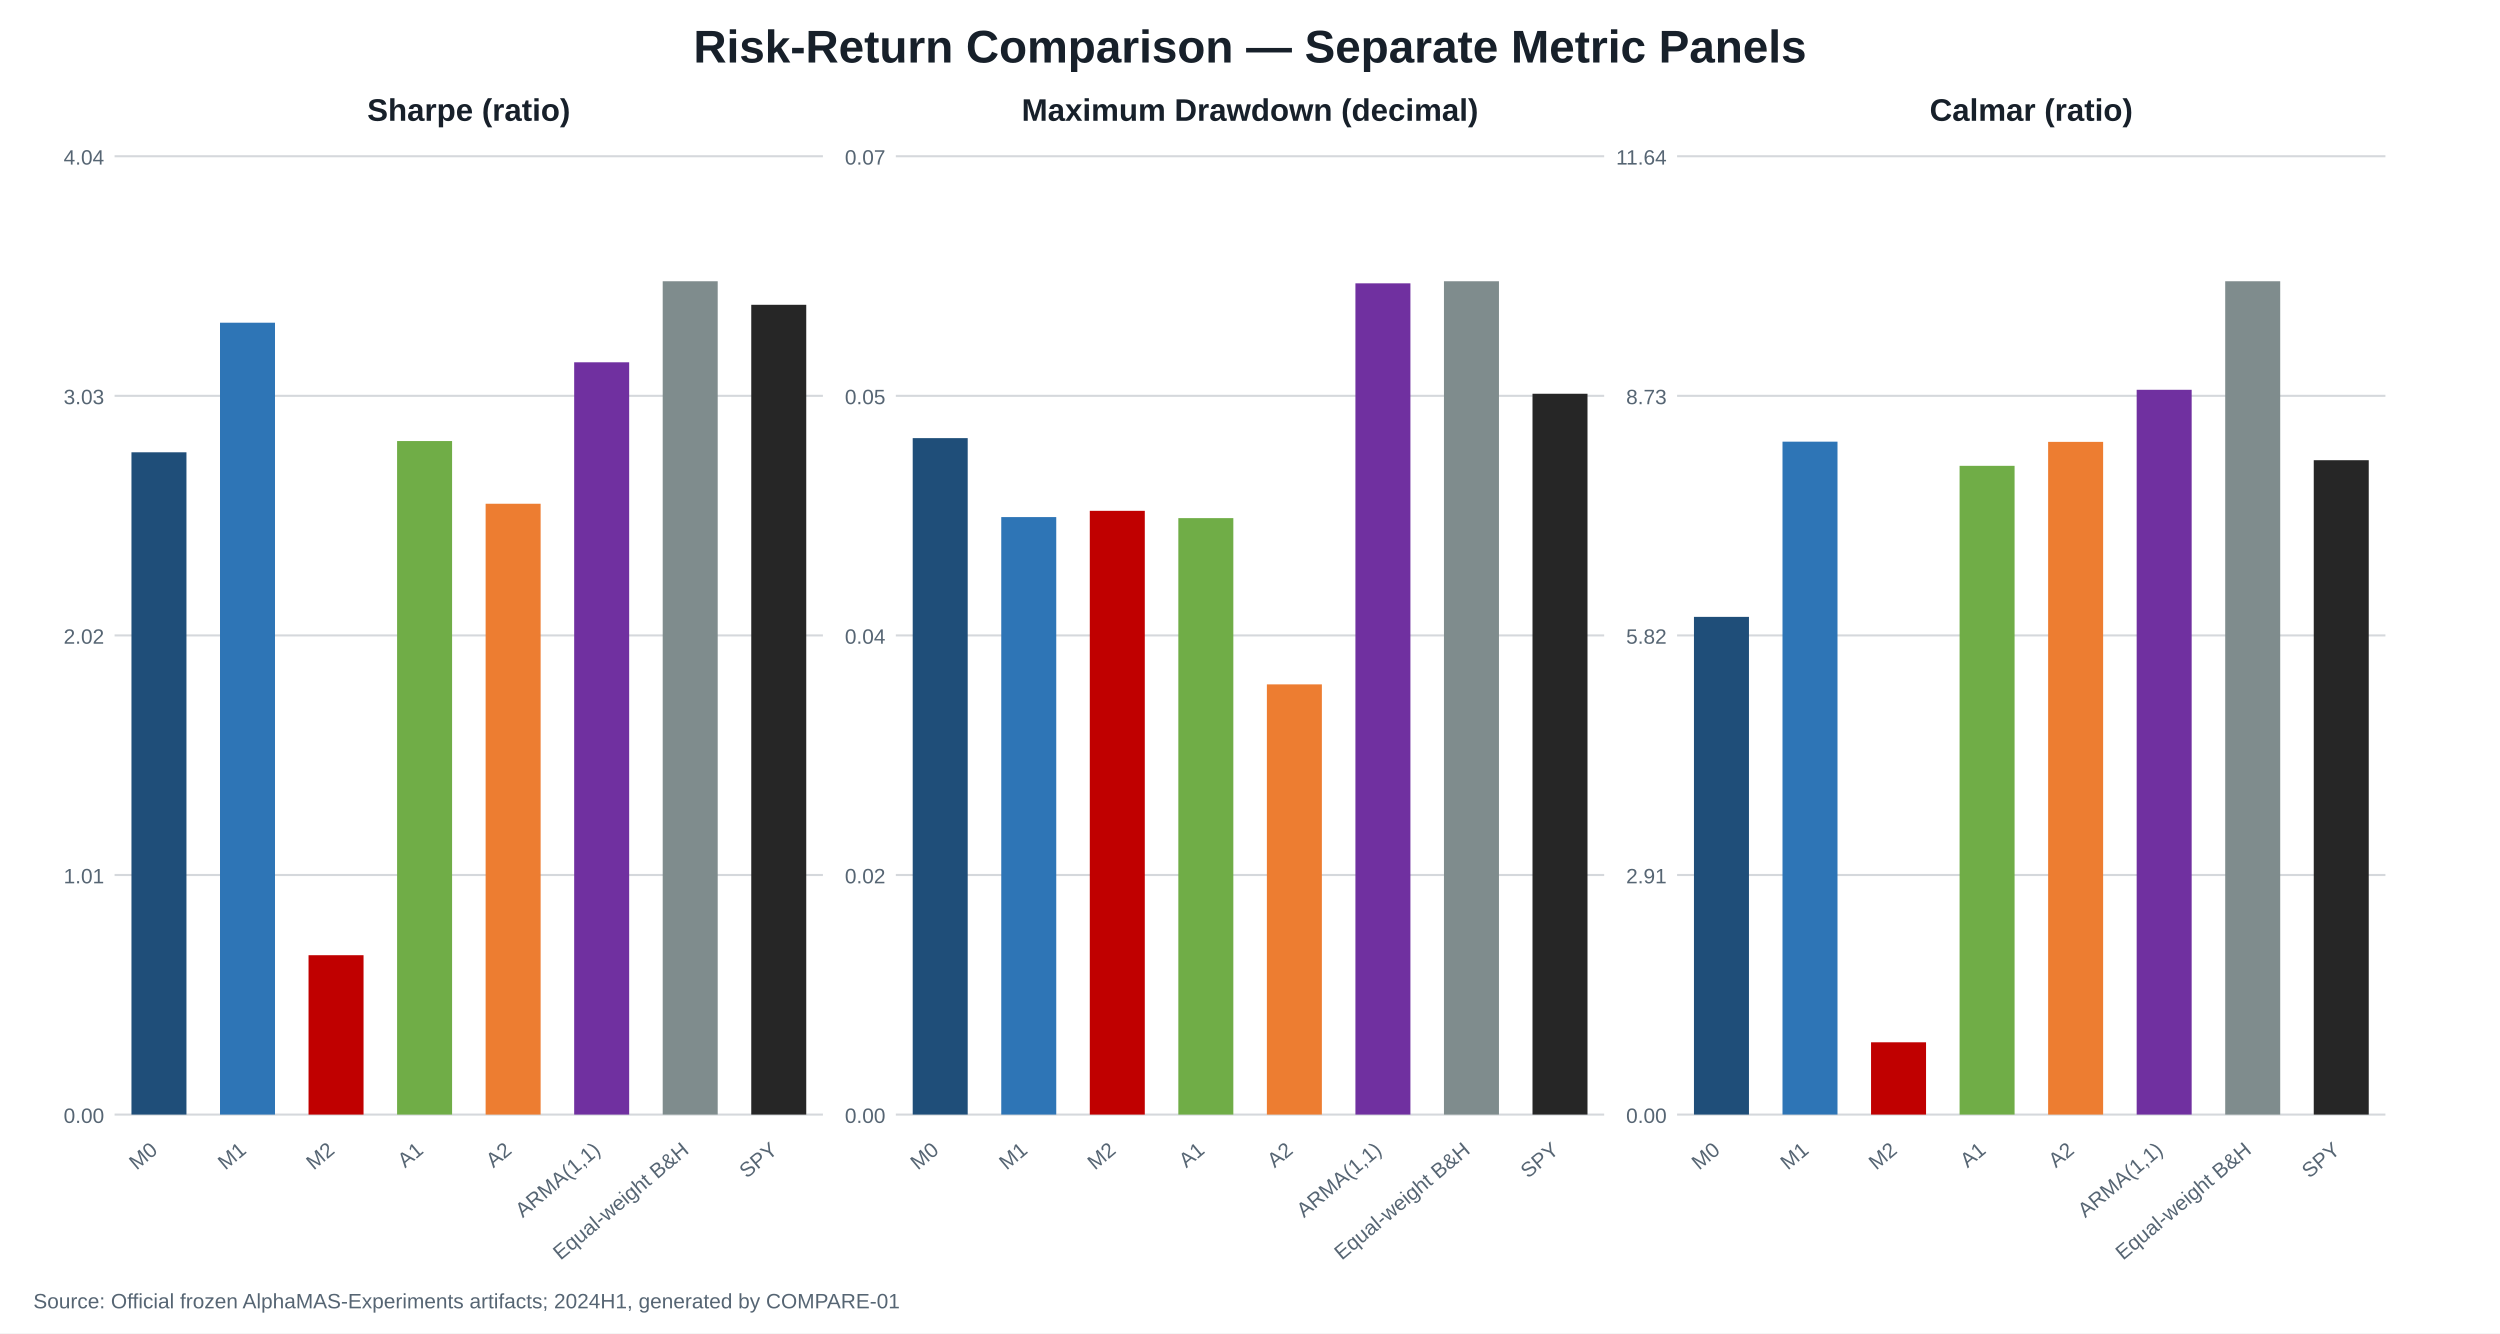
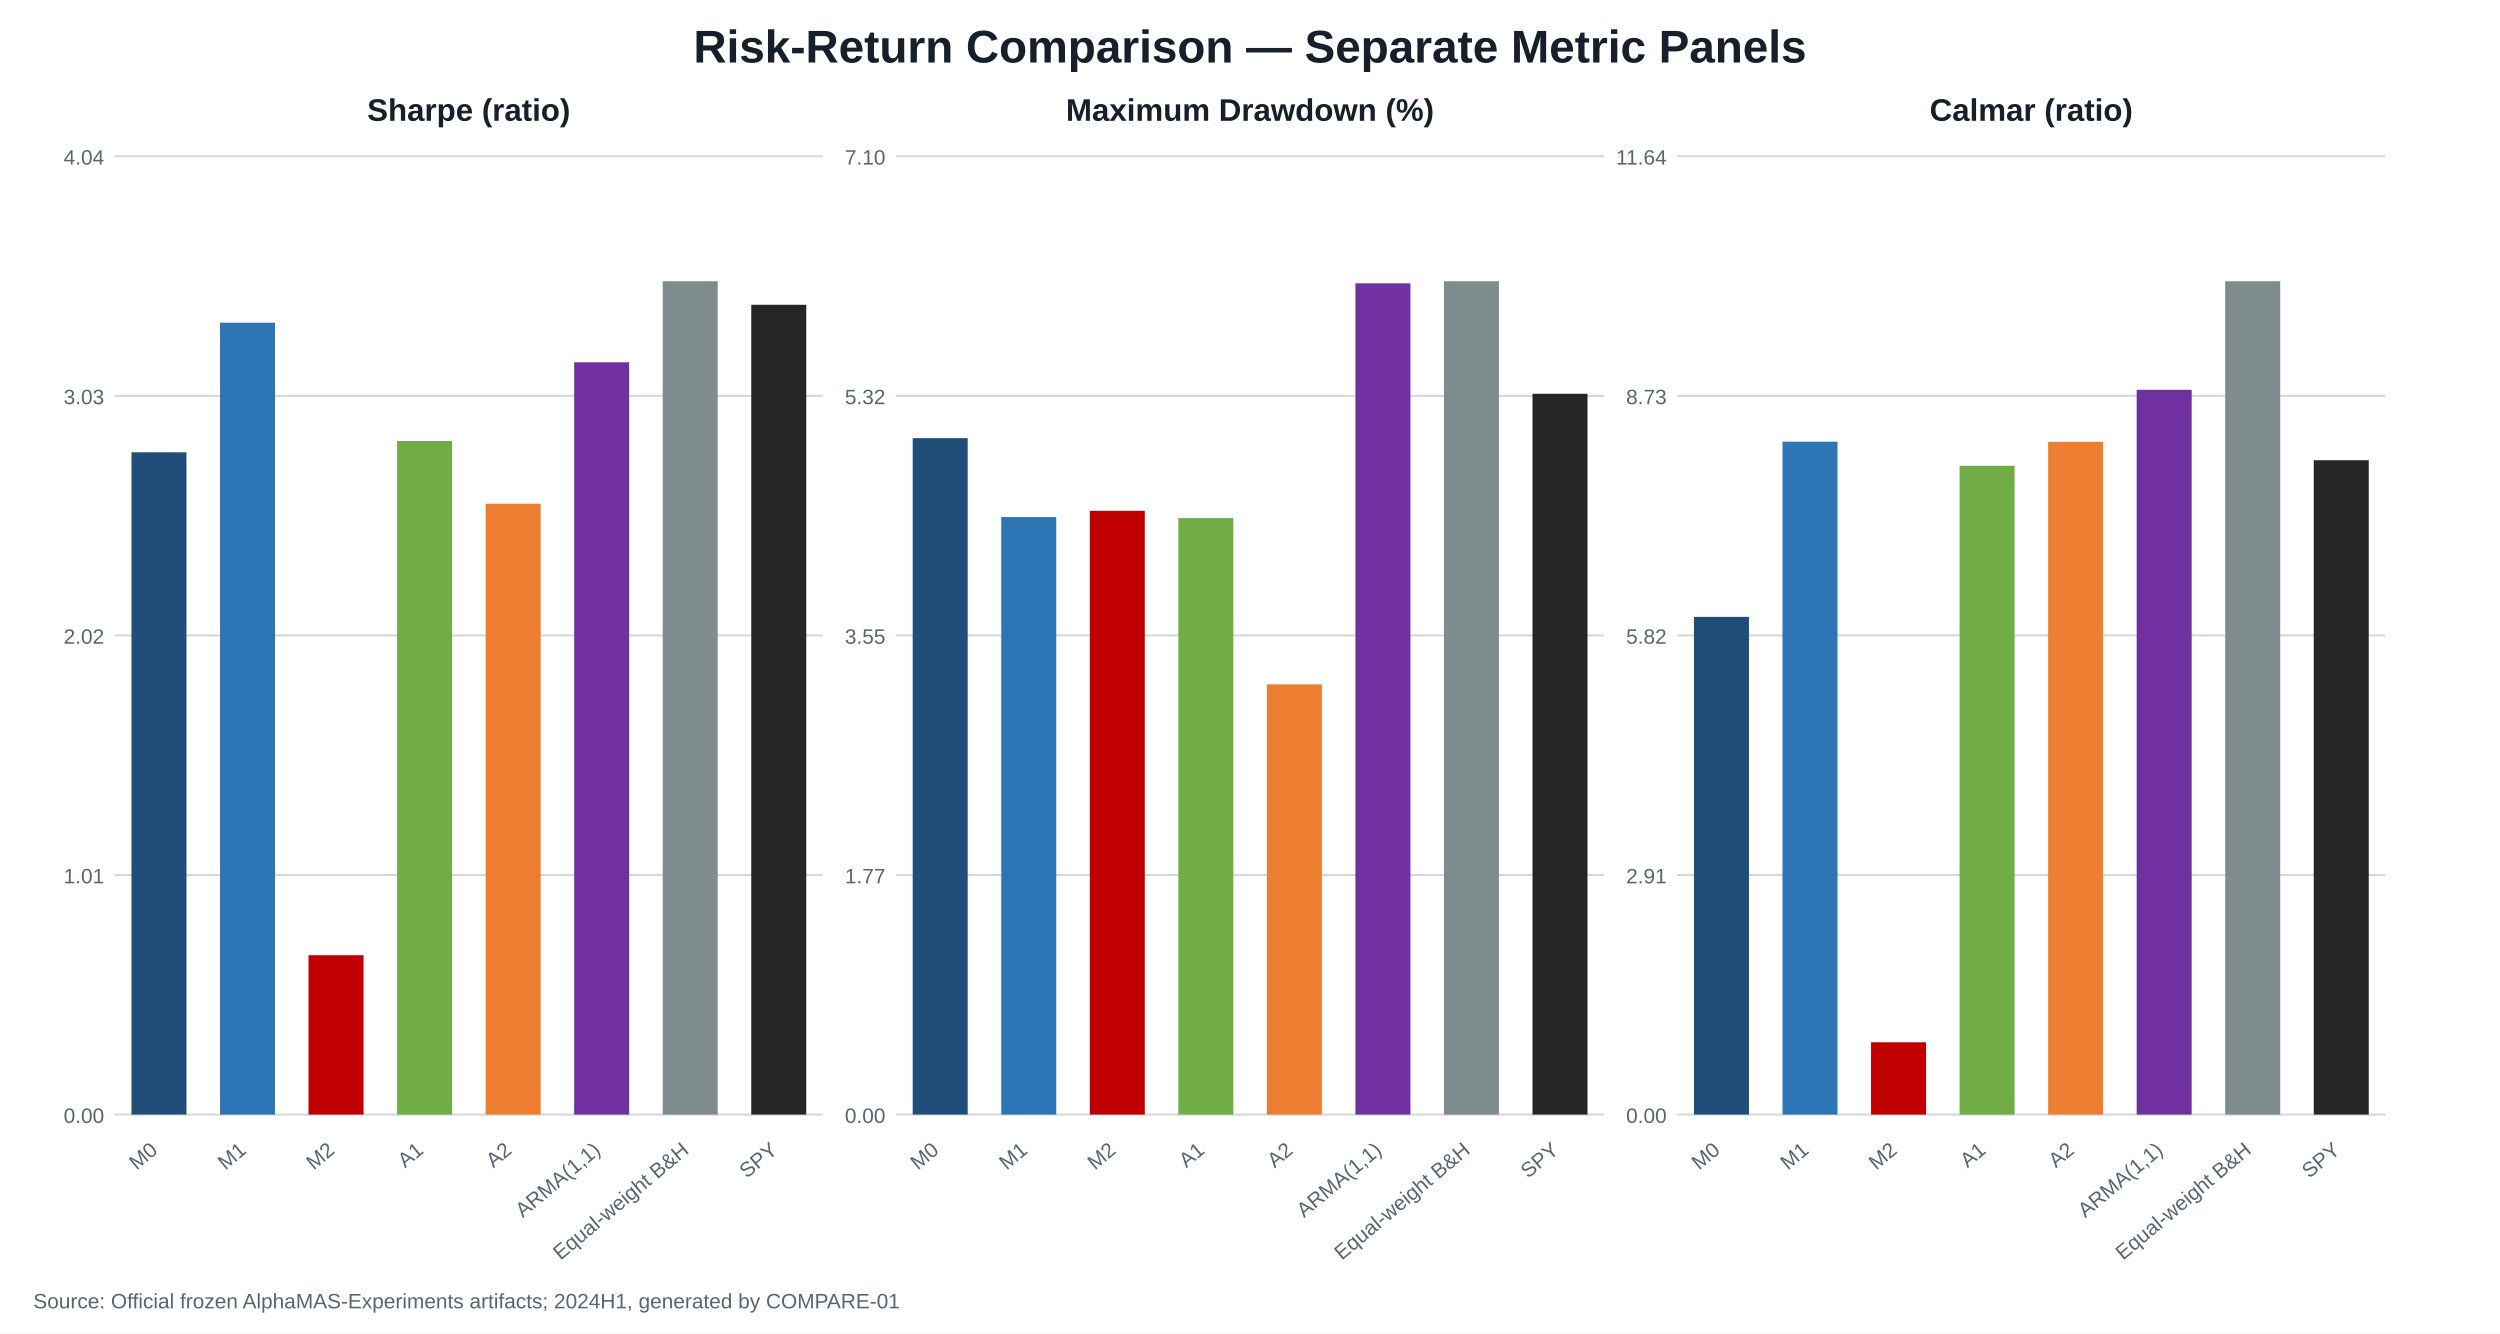
<svg xmlns="http://www.w3.org/2000/svg" width="1200" height="640" viewBox="0 0 1200 640">
  <rect width="100%" height="100%" fill="white" />
  <style>text{font-family:Arial,Helvetica,sans-serif;fill:#17202a} .title{font-size:22px;font-weight:700} .axis{stroke:#566573;stroke-width:1} .grid{stroke:#d5d8dc;stroke-width:1} .label{font-size:12px} .small{font-size:10px;fill:#566573}</style>
  <text x="600.0" y="30" text-anchor="middle" class="title">Risk-Return Comparison — Separate Metric Panels</text>
  <line x1="55.0" y1="535.0" x2="395.0" y2="535.0" class="grid" />
  <text x="50.0" y="539.0" text-anchor="end" class="small">0.00</text>
  <line x1="55.0" y1="420.0" x2="395.0" y2="420.0" class="grid" />
  <text x="50.0" y="424.0" text-anchor="end" class="small">1.01</text>
  <line x1="55.0" y1="305.0" x2="395.0" y2="305.0" class="grid" />
  <text x="50.0" y="309.0" text-anchor="end" class="small">2.02</text>
  <line x1="55.0" y1="190.0" x2="395.0" y2="190.0" class="grid" />
  <text x="50.0" y="194.0" text-anchor="end" class="small">3.03</text>
  <line x1="55.0" y1="75.0" x2="395.0" y2="75.0" class="grid" />
  <text x="50.0" y="79.0" text-anchor="end" class="small">4.04</text>
  <text x="225.0" y="58" text-anchor="middle" style="font-size:15px;font-weight:700">Sharpe (ratio)</text>
  <rect x="63.1" y="217.1" width="26.4" height="317.9" fill="#1f4e79" />
  <text transform="translate(76.2,553) rotate(-40)" text-anchor="end" class="small">M0</text>
  <rect x="105.6" y="154.9" width="26.4" height="380.1" fill="#2e75b6" />
  <text transform="translate(118.8,553) rotate(-40)" text-anchor="end" class="small">M1</text>
  <rect x="148.1" y="458.5" width="26.4" height="76.5" fill="#c00000" />
  <text transform="translate(161.2,553) rotate(-40)" text-anchor="end" class="small">M2</text>
  <rect x="190.6" y="211.7" width="26.4" height="323.3" fill="#70ad47" />
  <text transform="translate(203.8,553) rotate(-40)" text-anchor="end" class="small">A1</text>
  <rect x="233.1" y="241.8" width="26.4" height="293.2" fill="#ed7d31" />
  <text transform="translate(246.2,553) rotate(-40)" text-anchor="end" class="small">A2</text>
  <rect x="275.6" y="173.9" width="26.4" height="361.1" fill="#7030a0" />
  <text transform="translate(288.8,553) rotate(-40)" text-anchor="end" class="small">ARMA(1,1)</text>
  <rect x="318.1" y="135.0" width="26.4" height="400.0" fill="#7f8c8d" />
  <text transform="translate(331.2,553) rotate(-40)" text-anchor="end" class="small">Equal-weight B&amp;H</text>
  <rect x="360.6" y="146.3" width="26.4" height="388.7" fill="#262626" />
  <text transform="translate(373.8,553) rotate(-40)" text-anchor="end" class="small">SPY</text>
  <line x1="430.0" y1="535.0" x2="770.0" y2="535.0" class="grid" />
  <text x="425.0" y="539.0" text-anchor="end" class="small">0.00</text>
  <line x1="430.0" y1="420.0" x2="770.0" y2="420.0" class="grid" />
-   <text x="425.0" y="424.0" text-anchor="end" class="small">0.02</text>
+   <text x="425.0" y="424.0" text-anchor="end" class="small">1.77</text>
  <line x1="430.0" y1="305.0" x2="770.0" y2="305.0" class="grid" />
-   <text x="425.0" y="309.0" text-anchor="end" class="small">0.04</text>
+   <text x="425.0" y="309.0" text-anchor="end" class="small">3.55</text>
  <line x1="430.0" y1="190.0" x2="770.0" y2="190.0" class="grid" />
-   <text x="425.0" y="194.0" text-anchor="end" class="small">0.05</text>
+   <text x="425.0" y="194.0" text-anchor="end" class="small">5.32</text>
  <line x1="430.0" y1="75.0" x2="770.0" y2="75.0" class="grid" />
-   <text x="425.0" y="79.0" text-anchor="end" class="small">0.07</text>
-   <text x="600.0" y="58" text-anchor="middle" style="font-size:15px;font-weight:700">Maximum Drawdown (decimal)</text>
+   <text x="425.0" y="79.0" text-anchor="end" class="small">7.10</text>
+   <text x="600.0" y="58" text-anchor="middle" style="font-size:15px;font-weight:700">Maximum Drawdown (%)</text>
  <rect x="438.1" y="210.3" width="26.4" height="324.7" fill="#1f4e79" />
  <text transform="translate(451.2,553) rotate(-40)" text-anchor="end" class="small">M0</text>
  <rect x="480.6" y="248.2" width="26.4" height="286.8" fill="#2e75b6" />
  <text transform="translate(493.8,553) rotate(-40)" text-anchor="end" class="small">M1</text>
  <rect x="523.1" y="245.2" width="26.4" height="289.8" fill="#c00000" />
  <text transform="translate(536.2,553) rotate(-40)" text-anchor="end" class="small">M2</text>
  <rect x="565.6" y="248.7" width="26.4" height="286.3" fill="#70ad47" />
  <text transform="translate(578.8,553) rotate(-40)" text-anchor="end" class="small">A1</text>
  <rect x="608.1" y="328.5" width="26.4" height="206.5" fill="#ed7d31" />
  <text transform="translate(621.2,553) rotate(-40)" text-anchor="end" class="small">A2</text>
  <rect x="650.6" y="136.0" width="26.4" height="399.0" fill="#7030a0" />
  <text transform="translate(663.8,553) rotate(-40)" text-anchor="end" class="small">ARMA(1,1)</text>
  <rect x="693.1" y="135.0" width="26.4" height="400.0" fill="#7f8c8d" />
  <text transform="translate(706.2,553) rotate(-40)" text-anchor="end" class="small">Equal-weight B&amp;H</text>
  <rect x="735.6" y="189.0" width="26.4" height="346.0" fill="#262626" />
  <text transform="translate(748.8,553) rotate(-40)" text-anchor="end" class="small">SPY</text>
  <line x1="805.0" y1="535.0" x2="1145.0" y2="535.0" class="grid" />
  <text x="800.0" y="539.0" text-anchor="end" class="small">0.00</text>
  <line x1="805.0" y1="420.0" x2="1145.0" y2="420.0" class="grid" />
  <text x="800.0" y="424.0" text-anchor="end" class="small">2.91</text>
  <line x1="805.0" y1="305.0" x2="1145.0" y2="305.0" class="grid" />
  <text x="800.0" y="309.0" text-anchor="end" class="small">5.82</text>
  <line x1="805.0" y1="190.0" x2="1145.0" y2="190.0" class="grid" />
  <text x="800.0" y="194.0" text-anchor="end" class="small">8.73</text>
  <line x1="805.0" y1="75.0" x2="1145.0" y2="75.0" class="grid" />
  <text x="800.0" y="79.0" text-anchor="end" class="small">11.64</text>
  <text x="975.0" y="58" text-anchor="middle" style="font-size:15px;font-weight:700">Calmar (ratio)</text>
  <rect x="813.1" y="296.1" width="26.4" height="238.9" fill="#1f4e79" />
  <text transform="translate(826.2,553) rotate(-40)" text-anchor="end" class="small">M0</text>
  <rect x="855.6" y="212.0" width="26.4" height="323.0" fill="#2e75b6" />
  <text transform="translate(868.8,553) rotate(-40)" text-anchor="end" class="small">M1</text>
  <rect x="898.1" y="500.3" width="26.4" height="34.7" fill="#c00000" />
  <text transform="translate(911.2,553) rotate(-40)" text-anchor="end" class="small">M2</text>
  <rect x="940.6" y="223.6" width="26.4" height="311.4" fill="#70ad47" />
  <text transform="translate(953.8,553) rotate(-40)" text-anchor="end" class="small">A1</text>
  <rect x="983.1" y="212.1" width="26.4" height="322.9" fill="#ed7d31" />
  <text transform="translate(996.2,553) rotate(-40)" text-anchor="end" class="small">A2</text>
  <rect x="1025.6" y="187.1" width="26.4" height="347.9" fill="#7030a0" />
  <text transform="translate(1038.8,553) rotate(-40)" text-anchor="end" class="small">ARMA(1,1)</text>
  <rect x="1068.1" y="135.0" width="26.4" height="400.0" fill="#7f8c8d" />
  <text transform="translate(1081.2,553) rotate(-40)" text-anchor="end" class="small">Equal-weight B&amp;H</text>
  <rect x="1110.6" y="220.9" width="26.4" height="314.1" fill="#262626" />
  <text transform="translate(1123.8,553) rotate(-40)" text-anchor="end" class="small">SPY</text>
  <text x="16" y="628" class="small">Source: Official frozen AlphaMAS-Experiments artifacts; 2024H1, generated by COMPARE-01</text>
</svg>
